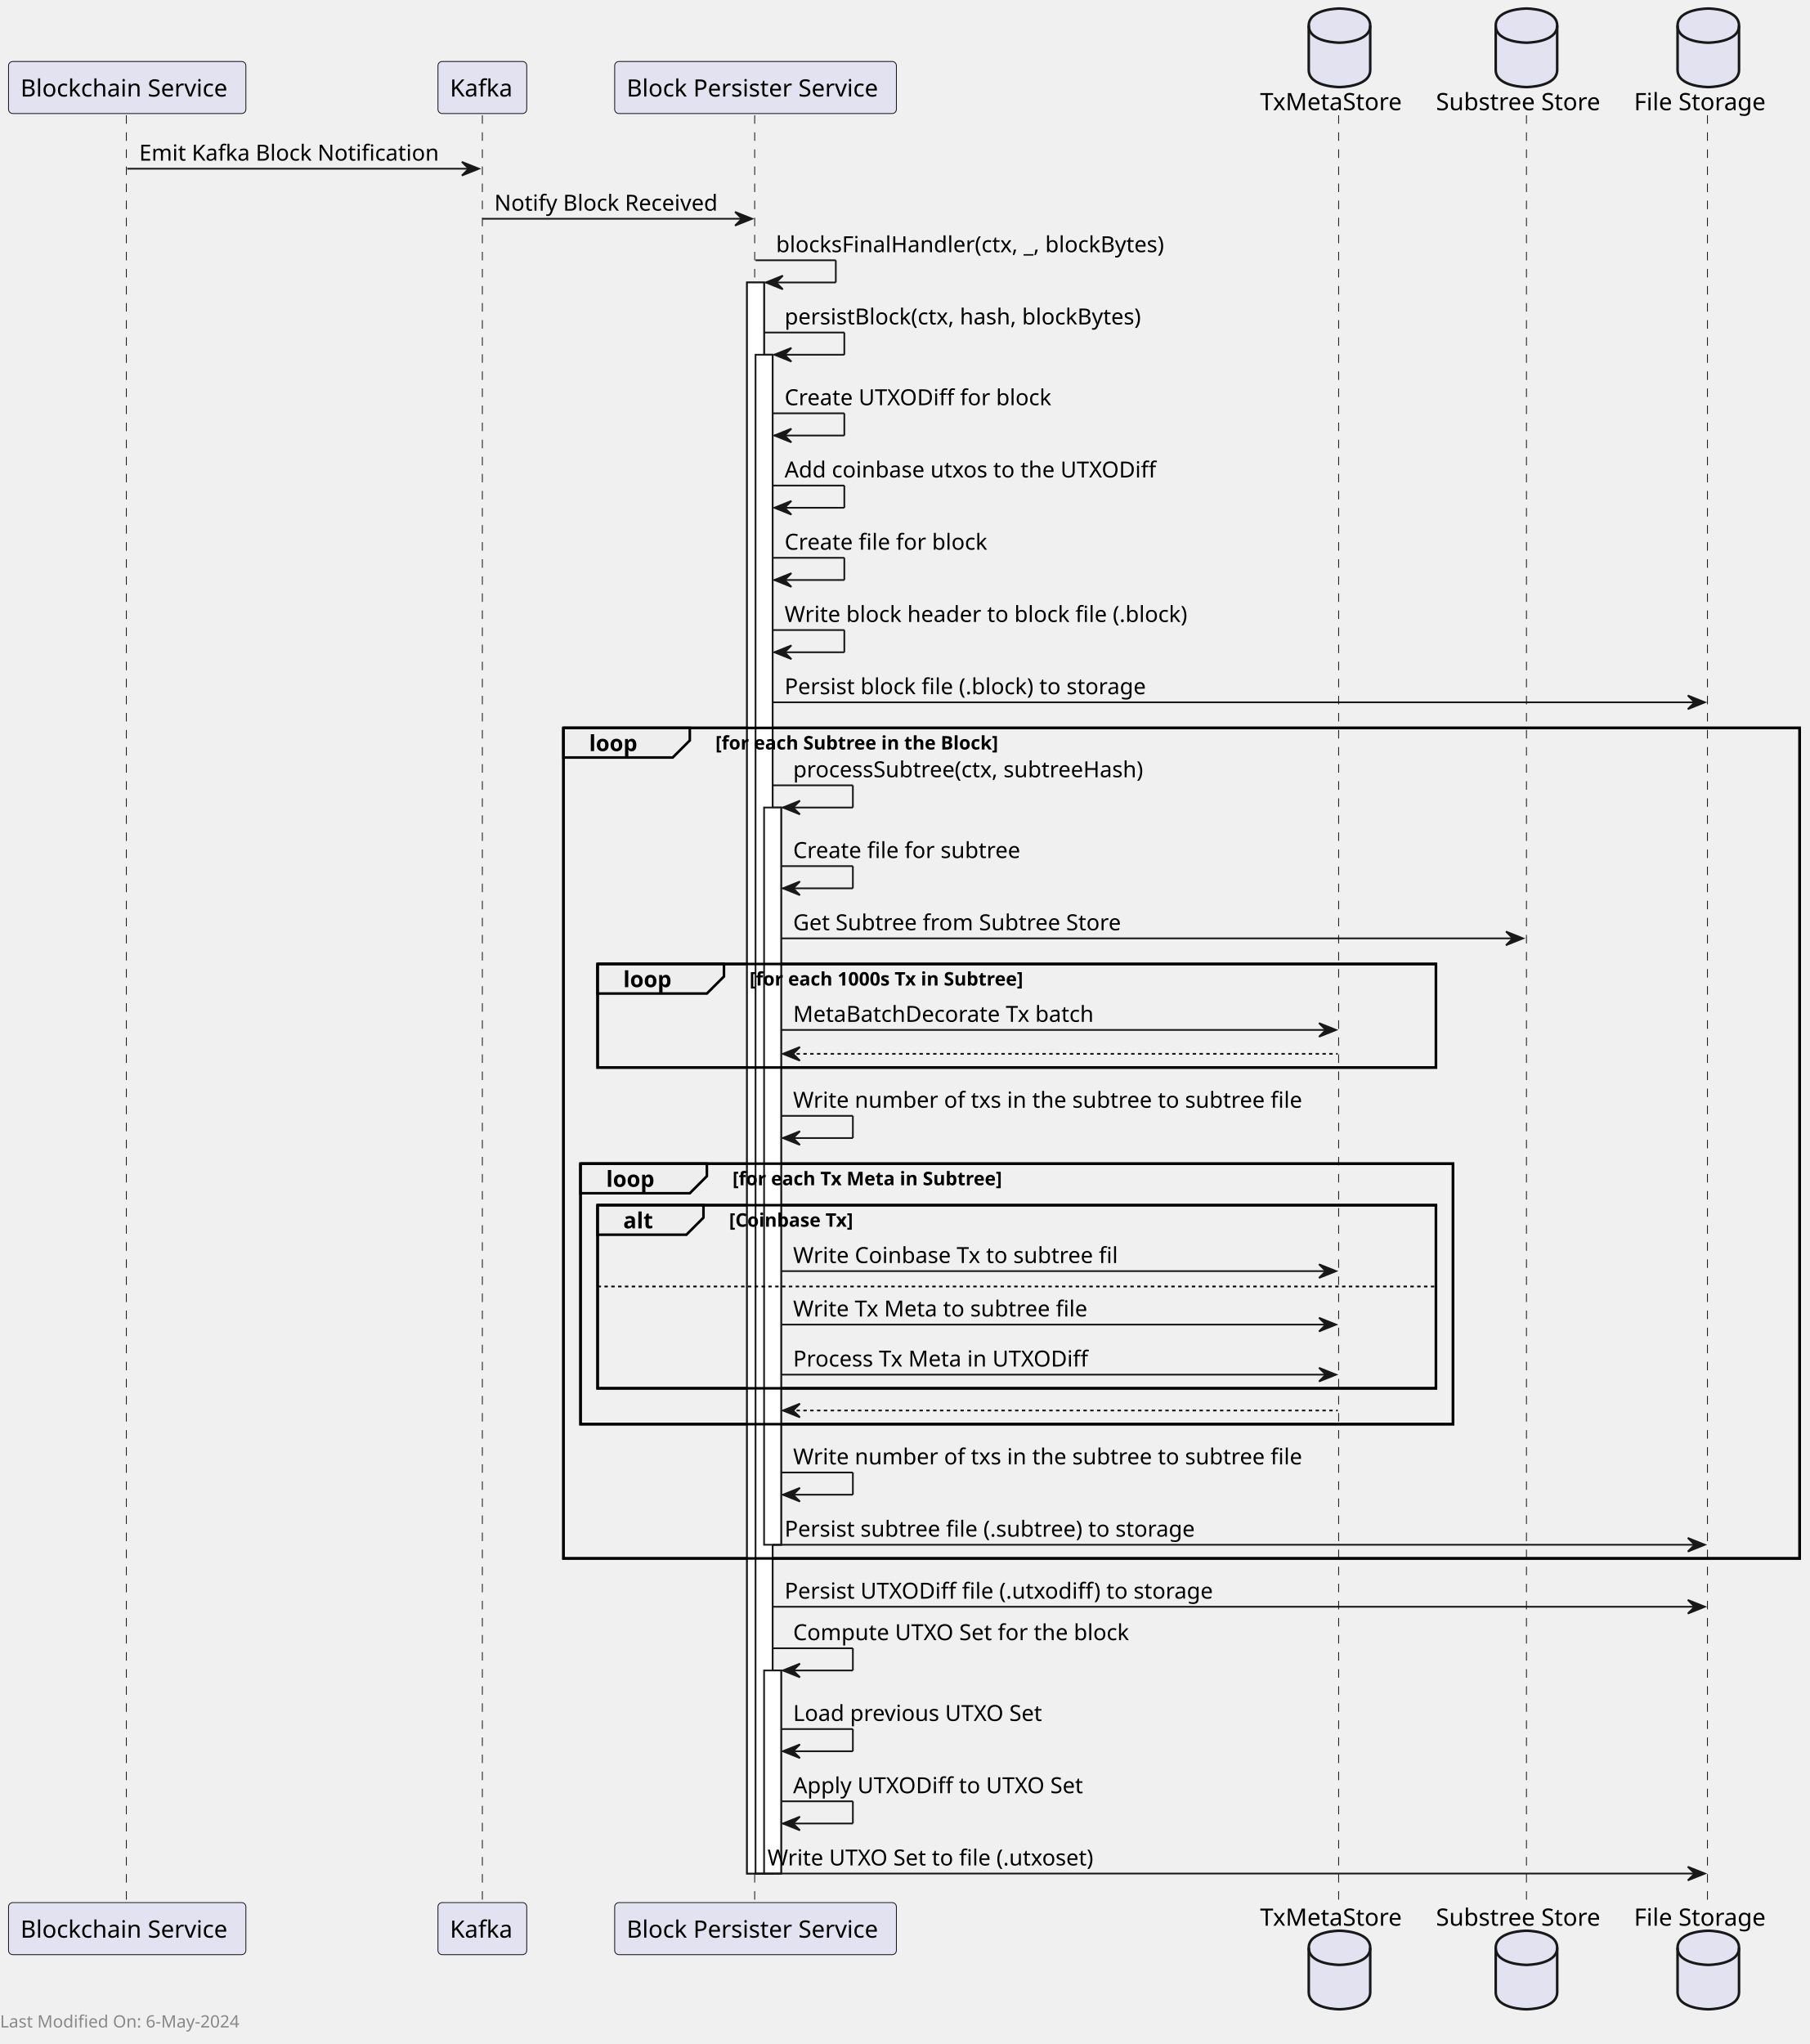
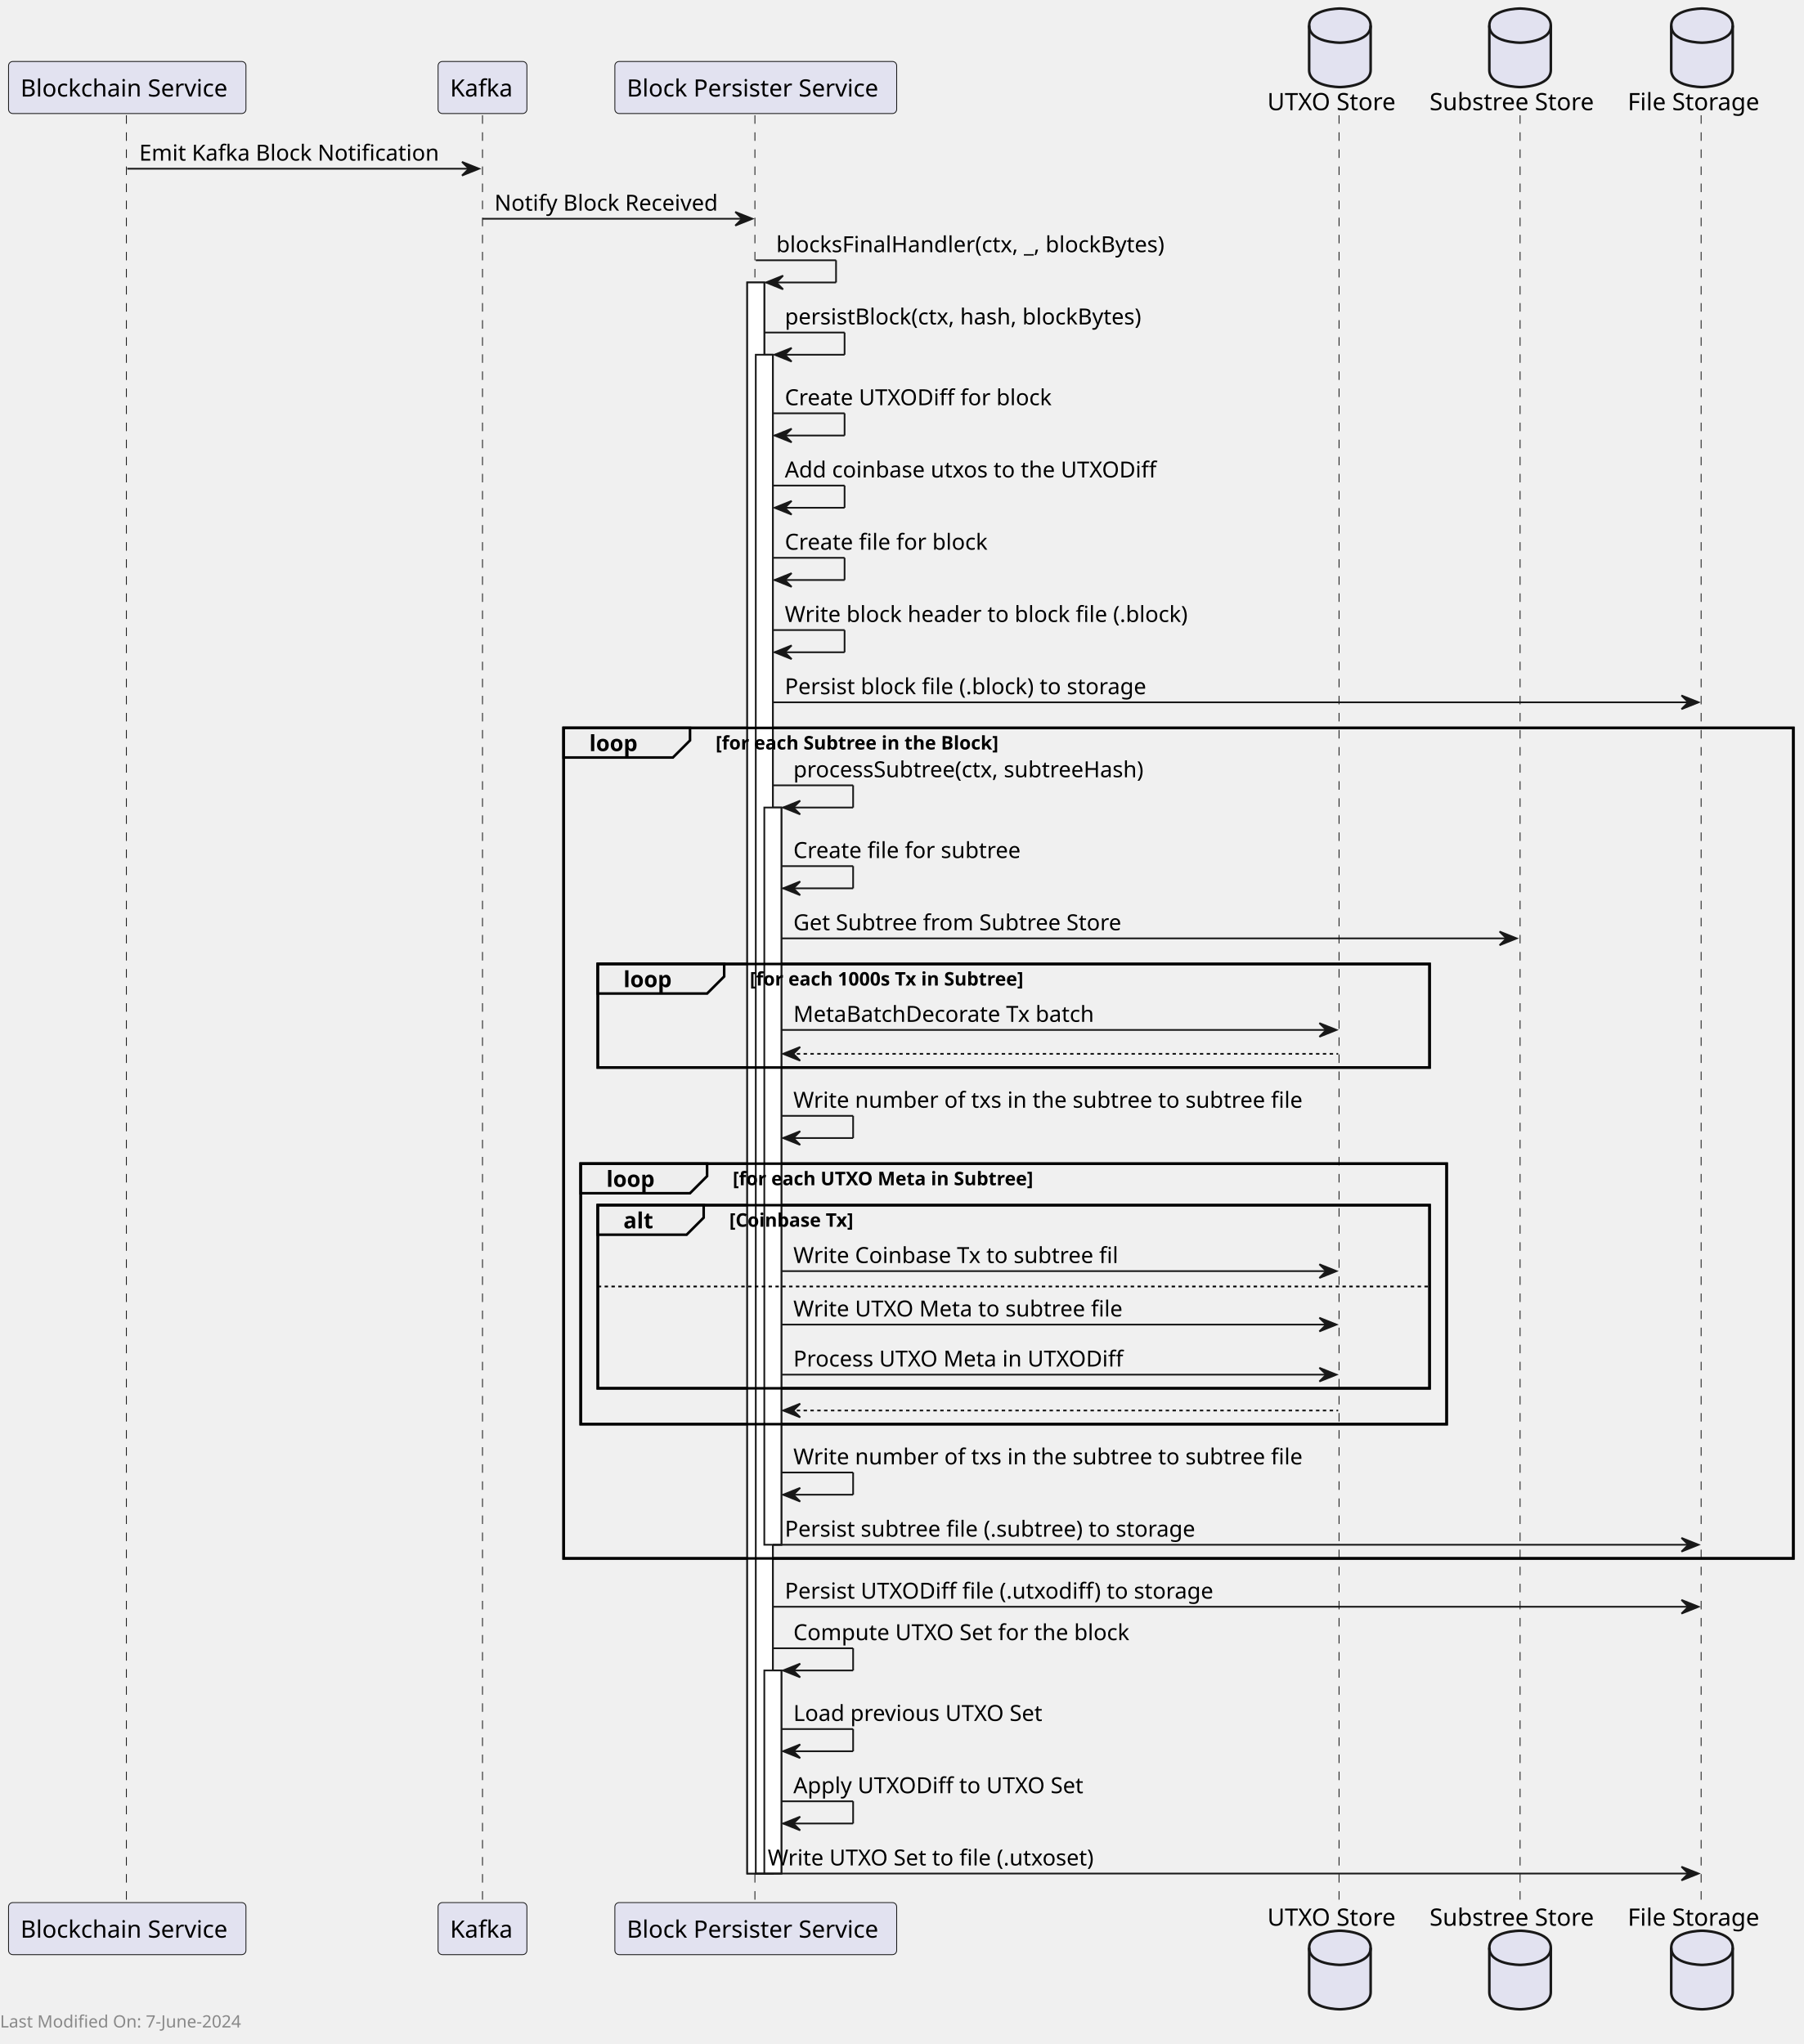
- <svg xmlns="http://www.w3.org/2000/svg" contentStyleType="text/css" height="1197px" preserveAspectRatio="none" style="width:1060px;height:1197px;background:#FFFFFF;" version="1.1" viewBox="0 0 1060 1197" width="1060px" zoomAndPan="magnify">
-   <defs />
-   <g>
-     <rect fill="#FFFFFF" height="931.764" style="stroke:#181818;stroke-width:1.0;" width="10" x="437.5" y="165.42" />
-     <rect fill="#FFFFFF" height="889.453" style="stroke:#181818;stroke-width:1.0;" width="10" x="442.5" y="207.731" />
-     <rect fill="#FFFFFF" height="431.727" style="stroke:#181818;stroke-width:1.0;" width="10" x="447.5" y="472.904" />
-     <rect fill="#FFFFFF" height="118.932" style="stroke:#181818;stroke-width:1.0;" width="10" x="447.5" y="978.252" />
-     <rect fill="none" height="486.348" style="stroke:#000000;stroke-width:1.5;" width="724" x="330" y="426.283" />
-     <rect fill="none" height="60.621" style="stroke:#000000;stroke-width:1.5;" width="491" x="350" y="564.525" />
-     <rect fill="none" height="152.553" style="stroke:#000000;stroke-width:1.5;" width="511" x="340" y="681.457" />
-     <rect fill="none" height="107.242" style="stroke:#000000;stroke-width:1.5;" width="491" x="350" y="705.768" />
-     <line style="stroke:#181818;stroke-width:0.5;stroke-dasharray:5.0,5.0;" x1="74" x2="74" y1="67.488" y2="1115.184" />
-     <line style="stroke:#181818;stroke-width:0.5;stroke-dasharray:5.0,5.0;" x1="282.5" x2="282.5" y1="67.488" y2="1115.184" />
-     <line style="stroke:#181818;stroke-width:0.5;stroke-dasharray:5.0,5.0;" x1="442" x2="442" y1="67.488" y2="1115.184" />
-     <line style="stroke:#181818;stroke-width:0.5;stroke-dasharray:5.0,5.0;" x1="784" x2="784" y1="67.488" y2="1115.184" />
-     <line style="stroke:#181818;stroke-width:0.5;stroke-dasharray:5.0,5.0;" x1="894" x2="894" y1="67.488" y2="1115.184" />
-     <line style="stroke:#181818;stroke-width:0.5;stroke-dasharray:5.0,5.0;" x1="1000" x2="1000" y1="67.488" y2="1115.184" />
-     <rect fill="#E2E2F0" height="30.488" rx="2.5" ry="2.5" style="stroke:#181818;stroke-width:0.5;" width="139" x="5" y="36" />
-     <text fill="#000000" font-family="sans-serif" font-size="14" lengthAdjust="spacing" textLength="125" x="12" y="56.535">Blockchain Service</text>
-     <rect fill="#E2E2F0" height="30.488" rx="2.5" ry="2.5" style="stroke:#181818;stroke-width:0.5;" width="139" x="5" y="1114.184" />
-     <text fill="#000000" font-family="sans-serif" font-size="14" lengthAdjust="spacing" textLength="125" x="12" y="1134.719">Blockchain Service</text>
-     <rect fill="#E2E2F0" height="30.488" rx="2.5" ry="2.5" style="stroke:#181818;stroke-width:0.5;" width="52" x="256.5" y="36" />
-     <text fill="#000000" font-family="sans-serif" font-size="14" lengthAdjust="spacing" textLength="38" x="263.5" y="56.535">Kafka</text>
-     <rect fill="#E2E2F0" height="30.488" rx="2.5" ry="2.5" style="stroke:#181818;stroke-width:0.5;" width="52" x="256.5" y="1114.184" />
-     <text fill="#000000" font-family="sans-serif" font-size="14" lengthAdjust="spacing" textLength="38" x="263.5" y="1134.719">Kafka</text>
-     <rect fill="#E2E2F0" height="30.488" rx="2.5" ry="2.5" style="stroke:#181818;stroke-width:0.5;" width="165" x="360" y="36" />
-     <text fill="#000000" font-family="sans-serif" font-size="14" lengthAdjust="spacing" textLength="151" x="367" y="56.535">Block Persister Service</text>
-     <rect fill="#E2E2F0" height="30.488" rx="2.5" ry="2.5" style="stroke:#181818;stroke-width:0.5;" width="165" x="360" y="1114.184" />
-     <text fill="#000000" font-family="sans-serif" font-size="14" lengthAdjust="spacing" textLength="151" x="367" y="1134.719">Block Persister Service</text>
-     <text fill="#000000" font-family="sans-serif" font-size="14" lengthAdjust="spacing" textLength="87" x="738" y="64.535">TxMetaStore</text>
-     <path d="M766.5,15 C766.5,5 784.5,5 784.5,5 C784.5,5 802.5,5 802.5,15 L802.5,41 C802.5,51 784.5,51 784.5,51 C784.5,51 766.5,51 766.5,41 L766.5,15 " fill="#E2E2F0" style="stroke:#181818;stroke-width:1.5;" />
-     <path d="M766.5,15 C766.5,25 784.5,25 784.5,25 C784.5,25 802.5,25 802.5,15 " fill="none" style="stroke:#181818;stroke-width:1.5;" />
-     <text fill="#000000" font-family="sans-serif" font-size="14" lengthAdjust="spacing" textLength="87" x="738" y="1127.719">TxMetaStore</text>
-     <path d="M766.5,1140.672 C766.5,1130.672 784.5,1130.672 784.5,1130.672 C784.5,1130.672 802.5,1130.672 802.5,1140.672 L802.5,1166.672 C802.5,1176.672 784.5,1176.672 784.5,1176.672 C784.5,1176.672 766.5,1176.672 766.5,1166.672 L766.5,1140.672 " fill="#E2E2F0" style="stroke:#181818;stroke-width:1.5;" />
-     <path d="M766.5,1140.672 C766.5,1150.672 784.5,1150.672 784.5,1150.672 C784.5,1150.672 802.5,1150.672 802.5,1140.672 " fill="none" style="stroke:#181818;stroke-width:1.5;" />
-     <text fill="#000000" font-family="sans-serif" font-size="14" lengthAdjust="spacing" textLength="100" x="841" y="64.535">Substree Store</text>
-     <path d="M876,15 C876,5 894,5 894,5 C894,5 912,5 912,15 L912,41 C912,51 894,51 894,51 C894,51 876,51 876,41 L876,15 " fill="#E2E2F0" style="stroke:#181818;stroke-width:1.5;" />
-     <path d="M876,15 C876,25 894,25 894,25 C894,25 912,25 912,15 " fill="none" style="stroke:#181818;stroke-width:1.5;" />
-     <text fill="#000000" font-family="sans-serif" font-size="14" lengthAdjust="spacing" textLength="100" x="841" y="1127.719">Substree Store</text>
-     <path d="M876,1140.672 C876,1130.672 894,1130.672 894,1130.672 C894,1130.672 912,1130.672 912,1140.672 L912,1166.672 C912,1176.672 894,1176.672 894,1176.672 C894,1176.672 876,1176.672 876,1166.672 L876,1140.672 " fill="#E2E2F0" style="stroke:#181818;stroke-width:1.5;" />
-     <path d="M876,1140.672 C876,1150.672 894,1150.672 894,1150.672 C894,1150.672 912,1150.672 912,1140.672 " fill="none" style="stroke:#181818;stroke-width:1.5;" />
-     <text fill="#000000" font-family="sans-serif" font-size="14" lengthAdjust="spacing" textLength="81" x="957" y="64.535">File Storage</text>
-     <path d="M982.5,15 C982.5,5 1000.5,5 1000.5,5 C1000.5,5 1018.5,5 1018.5,15 L1018.5,41 C1018.5,51 1000.5,51 1000.5,51 C1000.5,51 982.5,51 982.5,41 L982.5,15 " fill="#E2E2F0" style="stroke:#181818;stroke-width:1.5;" />
-     <path d="M982.5,15 C982.5,25 1000.5,25 1000.5,25 C1000.5,25 1018.5,25 1018.5,15 " fill="none" style="stroke:#181818;stroke-width:1.5;" />
-     <text fill="#000000" font-family="sans-serif" font-size="14" lengthAdjust="spacing" textLength="81" x="957" y="1127.719">File Storage</text>
-     <path d="M982.5,1140.672 C982.5,1130.672 1000.5,1130.672 1000.5,1130.672 C1000.5,1130.672 1018.5,1130.672 1018.5,1140.672 L1018.5,1166.672 C1018.5,1176.672 1000.5,1176.672 1000.5,1176.672 C1000.5,1176.672 982.5,1176.672 982.5,1166.672 L982.5,1140.672 " fill="#E2E2F0" style="stroke:#181818;stroke-width:1.5;" />
-     <path d="M982.5,1140.672 C982.5,1150.672 1000.5,1150.672 1000.5,1150.672 C1000.5,1150.672 1018.5,1150.672 1018.5,1140.672 " fill="none" style="stroke:#181818;stroke-width:1.5;" />
-     <rect fill="#FFFFFF" height="931.764" style="stroke:#181818;stroke-width:1.0;" width="10" x="437.5" y="165.42" />
-     <rect fill="#FFFFFF" height="889.453" style="stroke:#181818;stroke-width:1.0;" width="10" x="442.5" y="207.731" />
-     <rect fill="#FFFFFF" height="431.727" style="stroke:#181818;stroke-width:1.0;" width="10" x="447.5" y="472.904" />
-     <rect fill="#FFFFFF" height="118.932" style="stroke:#181818;stroke-width:1.0;" width="10" x="447.5" y="978.252" />
-     <polygon fill="#181818" points="270.5,94.799,280.5,98.799,270.5,102.799,274.5,98.799" style="stroke:#181818;stroke-width:1.0;" />
-     <line style="stroke:#181818;stroke-width:1.0;" x1="74.5" x2="276.5" y1="98.799" y2="98.799" />
-     <text fill="#000000" font-family="sans-serif" font-size="13" lengthAdjust="spacing" textLength="184" x="81.5" y="94.057">Emit Kafka Block Notification</text>
-     <polygon fill="#181818" points="430.5,124.109,440.5,128.109,430.5,132.109,434.5,128.109" style="stroke:#181818;stroke-width:1.0;" />
-     <line style="stroke:#181818;stroke-width:1.0;" x1="282.5" x2="436.5" y1="128.109" y2="128.109" />
-     <text fill="#000000" font-family="sans-serif" font-size="13" lengthAdjust="spacing" textLength="136" x="289.5" y="123.367">Notify Block Received</text>
-     <line style="stroke:#181818;stroke-width:1.0;" x1="442.5" x2="489.5" y1="152.42" y2="152.42" />
-     <line style="stroke:#181818;stroke-width:1.0;" x1="489.5" x2="489.5" y1="152.42" y2="165.42" />
-     <line style="stroke:#181818;stroke-width:1.0;" x1="448.5" x2="489.5" y1="165.42" y2="165.42" />
-     <polygon fill="#181818" points="458.5,161.42,448.5,165.42,458.5,169.42,454.5,165.42" style="stroke:#181818;stroke-width:1.0;" />
-     <text fill="#000000" font-family="sans-serif" font-size="13" lengthAdjust="spacing" textLength="240" x="454.5" y="147.678">blocksFinalHandler(ctx, _, blockBytes)</text>
-     <line style="stroke:#181818;stroke-width:1.0;" x1="447.5" x2="494.5" y1="194.731" y2="194.731" />
-     <line style="stroke:#181818;stroke-width:1.0;" x1="494.5" x2="494.5" y1="194.731" y2="207.731" />
-     <line style="stroke:#181818;stroke-width:1.0;" x1="453.5" x2="494.5" y1="207.731" y2="207.731" />
-     <polygon fill="#181818" points="463.5,203.731,453.5,207.731,463.5,211.731,459.5,207.731" style="stroke:#181818;stroke-width:1.0;" />
-     <text fill="#000000" font-family="sans-serif" font-size="13" lengthAdjust="spacing" textLength="219" x="459.5" y="189.988">persistBlock(ctx, hash, blockBytes)</text>
-     <line style="stroke:#181818;stroke-width:1.0;" x1="452.5" x2="494.5" y1="242.041" y2="242.041" />
-     <line style="stroke:#181818;stroke-width:1.0;" x1="494.5" x2="494.5" y1="242.041" y2="255.041" />
-     <line style="stroke:#181818;stroke-width:1.0;" x1="453.5" x2="494.5" y1="255.041" y2="255.041" />
-     <polygon fill="#181818" points="463.5,251.041,453.5,255.041,463.5,259.041,459.5,255.041" style="stroke:#181818;stroke-width:1.0;" />
-     <text fill="#000000" font-family="sans-serif" font-size="13" lengthAdjust="spacing" textLength="164" x="459.5" y="237.299">Create UTXODiff for block</text>
-     <line style="stroke:#181818;stroke-width:1.0;" x1="452.5" x2="494.5" y1="284.352" y2="284.352" />
-     <line style="stroke:#181818;stroke-width:1.0;" x1="494.5" x2="494.5" y1="284.352" y2="297.352" />
-     <line style="stroke:#181818;stroke-width:1.0;" x1="453.5" x2="494.5" y1="297.352" y2="297.352" />
-     <polygon fill="#181818" points="463.5,293.352,453.5,297.352,463.5,301.352,459.5,297.352" style="stroke:#181818;stroke-width:1.0;" />
-     <text fill="#000000" font-family="sans-serif" font-size="13" lengthAdjust="spacing" textLength="229" x="459.5" y="279.609">Add coinbase utxos to the UTXODiff</text>
-     <line style="stroke:#181818;stroke-width:1.0;" x1="452.5" x2="494.5" y1="326.662" y2="326.662" />
-     <line style="stroke:#181818;stroke-width:1.0;" x1="494.5" x2="494.5" y1="326.662" y2="339.662" />
-     <line style="stroke:#181818;stroke-width:1.0;" x1="453.5" x2="494.5" y1="339.662" y2="339.662" />
-     <polygon fill="#181818" points="463.5,335.662,453.5,339.662,463.5,343.662,459.5,339.662" style="stroke:#181818;stroke-width:1.0;" />
-     <text fill="#000000" font-family="sans-serif" font-size="13" lengthAdjust="spacing" textLength="125" x="459.5" y="321.92">Create file for block</text>
-     <line style="stroke:#181818;stroke-width:1.0;" x1="452.5" x2="494.5" y1="368.973" y2="368.973" />
-     <line style="stroke:#181818;stroke-width:1.0;" x1="494.5" x2="494.5" y1="368.973" y2="381.973" />
-     <line style="stroke:#181818;stroke-width:1.0;" x1="453.5" x2="494.5" y1="381.973" y2="381.973" />
-     <polygon fill="#181818" points="463.5,377.973,453.5,381.973,463.5,385.973,459.5,381.973" style="stroke:#181818;stroke-width:1.0;" />
-     <text fill="#000000" font-family="sans-serif" font-size="13" lengthAdjust="spacing" textLength="248" x="459.5" y="364.231">Write block header to block file (.block)</text>
-     <polygon fill="#181818" points="988.5,407.283,998.5,411.283,988.5,415.283,992.5,411.283" style="stroke:#181818;stroke-width:1.0;" />
-     <line style="stroke:#181818;stroke-width:1.0;" x1="452.5" x2="994.5" y1="411.283" y2="411.283" />
-     <text fill="#000000" font-family="sans-serif" font-size="13" lengthAdjust="spacing" textLength="224" x="459.5" y="406.541">Persist block file (.block) to storage</text>
-     <path d="M330,426.283 L404,426.283 L404,433.594 L394,443.594 L330,443.594 L330,426.283 " fill="#EEEEEE" style="stroke:#000000;stroke-width:1.5;" />
-     <rect fill="none" height="486.348" style="stroke:#000000;stroke-width:1.5;" width="724" x="330" y="426.283" />
-     <text fill="#000000" font-family="sans-serif" font-size="13" font-weight="bold" lengthAdjust="spacing" textLength="29" x="345" y="439.852">loop</text>
-     <text fill="#000000" font-family="sans-serif" font-size="11" font-weight="bold" lengthAdjust="spacing" textLength="170" x="419" y="438.918">[for each Subtree in the Block]</text>
-     <line style="stroke:#181818;stroke-width:1.0;" x1="452.5" x2="499.5" y1="459.904" y2="459.904" />
-     <line style="stroke:#181818;stroke-width:1.0;" x1="499.5" x2="499.5" y1="459.904" y2="472.904" />
-     <line style="stroke:#181818;stroke-width:1.0;" x1="458.5" x2="499.5" y1="472.904" y2="472.904" />
-     <polygon fill="#181818" points="468.5,468.904,458.5,472.904,468.5,476.904,464.5,472.904" style="stroke:#181818;stroke-width:1.0;" />
-     <text fill="#000000" font-family="sans-serif" font-size="13" lengthAdjust="spacing" textLength="211" x="464.5" y="455.162">processSubtree(ctx, subtreeHash)</text>
-     <line style="stroke:#181818;stroke-width:1.0;" x1="457.5" x2="499.5" y1="507.215" y2="507.215" />
-     <line style="stroke:#181818;stroke-width:1.0;" x1="499.5" x2="499.5" y1="507.215" y2="520.215" />
-     <line style="stroke:#181818;stroke-width:1.0;" x1="458.5" x2="499.5" y1="520.215" y2="520.215" />
-     <polygon fill="#181818" points="468.5,516.215,458.5,520.215,468.5,524.215,464.5,520.215" style="stroke:#181818;stroke-width:1.0;" />
-     <text fill="#000000" font-family="sans-serif" font-size="13" lengthAdjust="spacing" textLength="137" x="464.5" y="502.473">Create file for subtree</text>
-     <polygon fill="#181818" points="882,545.525,892,549.525,882,553.525,886,549.525" style="stroke:#181818;stroke-width:1.0;" />
-     <line style="stroke:#181818;stroke-width:1.0;" x1="457.5" x2="888" y1="549.525" y2="549.525" />
-     <text fill="#000000" font-family="sans-serif" font-size="13" lengthAdjust="spacing" textLength="193" x="464.5" y="544.783">Get Subtree from Subtree Store</text>
-     <path d="M350,564.525 L424,564.525 L424,571.836 L414,581.836 L350,581.836 L350,564.525 " fill="#EEEEEE" style="stroke:#000000;stroke-width:1.5;" />
-     <rect fill="none" height="60.621" style="stroke:#000000;stroke-width:1.5;" width="491" x="350" y="564.525" />
-     <text fill="#000000" font-family="sans-serif" font-size="13" font-weight="bold" lengthAdjust="spacing" textLength="29" x="365" y="578.094">loop</text>
-     <text fill="#000000" font-family="sans-serif" font-size="11" font-weight="bold" lengthAdjust="spacing" textLength="170" x="439" y="577.16">[for each 1000s Tx in Subtree]</text>
-     <polygon fill="#181818" points="772.5,599.146,782.5,603.146,772.5,607.146,776.5,603.146" style="stroke:#181818;stroke-width:1.0;" />
-     <line style="stroke:#181818;stroke-width:1.0;" x1="457.5" x2="778.5" y1="603.146" y2="603.146" />
-     <text fill="#000000" font-family="sans-serif" font-size="13" lengthAdjust="spacing" textLength="179" x="464.5" y="598.404">MetaBatchDecorate Tx batch</text>
-     <polygon fill="#181818" points="468.5,613.146,458.5,617.146,468.5,621.146,464.5,617.146" style="stroke:#181818;stroke-width:1.0;" />
-     <line style="stroke:#181818;stroke-width:1.0;stroke-dasharray:2.0,2.0;" x1="462.5" x2="783.5" y1="617.146" y2="617.146" />
-     <line style="stroke:#181818;stroke-width:1.0;" x1="457.5" x2="499.5" y1="653.457" y2="653.457" />
-     <line style="stroke:#181818;stroke-width:1.0;" x1="499.5" x2="499.5" y1="653.457" y2="666.457" />
-     <line style="stroke:#181818;stroke-width:1.0;" x1="458.5" x2="499.5" y1="666.457" y2="666.457" />
-     <polygon fill="#181818" points="468.5,662.457,458.5,666.457,468.5,670.457,464.5,666.457" style="stroke:#181818;stroke-width:1.0;" />
-     <text fill="#000000" font-family="sans-serif" font-size="13" lengthAdjust="spacing" textLength="308" x="464.5" y="648.715">Write number of txs in the subtree to subtree file</text>
-     <path d="M340,681.457 L414,681.457 L414,688.768 L404,698.768 L340,698.768 L340,681.457 " fill="#EEEEEE" style="stroke:#000000;stroke-width:1.5;" />
-     <rect fill="none" height="152.553" style="stroke:#000000;stroke-width:1.5;" width="511" x="340" y="681.457" />
-     <text fill="#000000" font-family="sans-serif" font-size="13" font-weight="bold" lengthAdjust="spacing" textLength="29" x="355" y="695.025">loop</text>
-     <text fill="#000000" font-family="sans-serif" font-size="11" font-weight="bold" lengthAdjust="spacing" textLength="162" x="429" y="694.092">[for each Tx Meta in Subtree]</text>
-     <path d="M350,705.768 L412,705.768 L412,713.078 L402,723.078 L350,723.078 L350,705.768 " fill="#EEEEEE" style="stroke:#000000;stroke-width:1.5;" />
-     <rect fill="none" height="107.242" style="stroke:#000000;stroke-width:1.5;" width="491" x="350" y="705.768" />
-     <text fill="#000000" font-family="sans-serif" font-size="13" font-weight="bold" lengthAdjust="spacing" textLength="17" x="365" y="719.336">alt</text>
-     <text fill="#000000" font-family="sans-serif" font-size="11" font-weight="bold" lengthAdjust="spacing" textLength="77" x="427" y="718.402">[Coinbase Tx]</text>
-     <polygon fill="#181818" points="772.5,740.389,782.5,744.389,772.5,748.389,776.5,744.389" style="stroke:#181818;stroke-width:1.0;" />
-     <line style="stroke:#181818;stroke-width:1.0;" x1="457.5" x2="778.5" y1="744.389" y2="744.389" />
-     <text fill="#000000" font-family="sans-serif" font-size="13" lengthAdjust="spacing" textLength="199" x="464.5" y="739.646">Write Coinbase Tx to subtree fil</text>
-     <line style="stroke:#000000;stroke-width:1.0;stroke-dasharray:2.0,2.0;" x1="350" x2="841" y1="753.389" y2="753.389" />
-     <polygon fill="#181818" points="772.5,771.699,782.5,775.699,772.5,779.699,776.5,775.699" style="stroke:#181818;stroke-width:1.0;" />
-     <line style="stroke:#181818;stroke-width:1.0;" x1="457.5" x2="778.5" y1="775.699" y2="775.699" />
-     <text fill="#000000" font-family="sans-serif" font-size="13" lengthAdjust="spacing" textLength="178" x="464.5" y="770.957">Write Tx Meta to subtree file</text>
-     <polygon fill="#181818" points="772.5,801.01,782.5,805.01,772.5,809.01,776.5,805.01" style="stroke:#181818;stroke-width:1.0;" />
-     <line style="stroke:#181818;stroke-width:1.0;" x1="457.5" x2="778.5" y1="805.01" y2="805.01" />
-     <text fill="#000000" font-family="sans-serif" font-size="13" lengthAdjust="spacing" textLength="181" x="464.5" y="800.268">Process Tx Meta in UTXODiff</text>
-     <polygon fill="#181818" points="468.5,822.01,458.5,826.01,468.5,830.01,464.5,826.01" style="stroke:#181818;stroke-width:1.0;" />
-     <line style="stroke:#181818;stroke-width:1.0;stroke-dasharray:2.0,2.0;" x1="462.5" x2="783.5" y1="826.01" y2="826.01" />
-     <line style="stroke:#181818;stroke-width:1.0;" x1="457.5" x2="499.5" y1="862.32" y2="862.32" />
-     <line style="stroke:#181818;stroke-width:1.0;" x1="499.5" x2="499.5" y1="862.32" y2="875.32" />
-     <line style="stroke:#181818;stroke-width:1.0;" x1="458.5" x2="499.5" y1="875.32" y2="875.32" />
-     <polygon fill="#181818" points="468.5,871.32,458.5,875.32,468.5,879.32,464.5,875.32" style="stroke:#181818;stroke-width:1.0;" />
-     <text fill="#000000" font-family="sans-serif" font-size="13" lengthAdjust="spacing" textLength="308" x="464.5" y="857.578">Write number of txs in the subtree to subtree file</text>
-     <polygon fill="#181818" points="988.5,900.631,998.5,904.631,988.5,908.631,992.5,904.631" style="stroke:#181818;stroke-width:1.0;" />
-     <line style="stroke:#181818;stroke-width:1.0;" x1="452.5" x2="994.5" y1="904.631" y2="904.631" />
-     <text fill="#000000" font-family="sans-serif" font-size="13" lengthAdjust="spacing" textLength="248" x="459.5" y="899.889">Persist subtree file (.subtree) to storage</text>
-     <polygon fill="#181818" points="988.5,936.941,998.5,940.941,988.5,944.941,992.5,940.941" style="stroke:#181818;stroke-width:1.0;" />
-     <line style="stroke:#181818;stroke-width:1.0;" x1="452.5" x2="994.5" y1="940.941" y2="940.941" />
-     <text fill="#000000" font-family="sans-serif" font-size="13" lengthAdjust="spacing" textLength="268" x="459.5" y="936.199">Persist UTXODiff file  (.utxodiff) to storage</text>
-     <line style="stroke:#181818;stroke-width:1.0;" x1="452.5" x2="499.5" y1="965.252" y2="965.252" />
-     <line style="stroke:#181818;stroke-width:1.0;" x1="499.5" x2="499.5" y1="965.252" y2="978.252" />
-     <line style="stroke:#181818;stroke-width:1.0;" x1="458.5" x2="499.5" y1="978.252" y2="978.252" />
-     <polygon fill="#181818" points="468.5,974.252,458.5,978.252,468.5,982.252,464.5,978.252" style="stroke:#181818;stroke-width:1.0;" />
-     <text fill="#000000" font-family="sans-serif" font-size="13" lengthAdjust="spacing" textLength="204" x="464.5" y="960.51">Compute UTXO Set for the block</text>
-     <line style="stroke:#181818;stroke-width:1.0;" x1="457.5" x2="499.5" y1="1012.562" y2="1012.562" />
-     <line style="stroke:#181818;stroke-width:1.0;" x1="499.5" x2="499.5" y1="1012.562" y2="1025.562" />
-     <line style="stroke:#181818;stroke-width:1.0;" x1="458.5" x2="499.5" y1="1025.562" y2="1025.562" />
-     <polygon fill="#181818" points="468.5,1021.562,458.5,1025.562,468.5,1029.562,464.5,1025.562" style="stroke:#181818;stroke-width:1.0;" />
-     <text fill="#000000" font-family="sans-serif" font-size="13" lengthAdjust="spacing" textLength="150" x="464.5" y="1007.82">Load previous UTXO Set</text>
-     <line style="stroke:#181818;stroke-width:1.0;" x1="457.5" x2="499.5" y1="1054.873" y2="1054.873" />
-     <line style="stroke:#181818;stroke-width:1.0;" x1="499.5" x2="499.5" y1="1054.873" y2="1067.873" />
-     <line style="stroke:#181818;stroke-width:1.0;" x1="458.5" x2="499.5" y1="1067.873" y2="1067.873" />
-     <polygon fill="#181818" points="468.5,1063.873,458.5,1067.873,468.5,1071.873,464.5,1067.873" style="stroke:#181818;stroke-width:1.0;" />
-     <text fill="#000000" font-family="sans-serif" font-size="13" lengthAdjust="spacing" textLength="178" x="464.5" y="1050.131">Apply UTXODiff to UTXO Set</text>
-     <polygon fill="#181818" points="988.5,1093.184,998.5,1097.184,988.5,1101.184,992.5,1097.184" style="stroke:#181818;stroke-width:1.0;" />
-     <line style="stroke:#181818;stroke-width:1.0;" x1="442.5" x2="994.5" y1="1097.184" y2="1097.184" />
-     <text fill="#000000" font-family="sans-serif" font-size="13" lengthAdjust="spacing" textLength="199" x="449.5" y="1092.441">Write UTXO Set to file (.utxoset)</text>
-     <text fill="#888888" font-family="sans-serif" font-size="10" lengthAdjust="spacing" textLength="151" x="0" y="1187.34">Last Modified On: 6-May-2024</text>
+ <svg xmlns="http://www.w3.org/2000/svg" contentStyleType="text/css" height="1197" preserveAspectRatio="none" viewBox="0 0 1056 1197" width="1056" zoomAndPan="magnify">
+   <path d="m437.5 165.42h10v931.764h-10z" fill="#fff" stroke="#181818" />
+   <path d="m442.5 207.731h10v889.453h-10z" fill="#fff" stroke="#181818" />
+   <path d="m447.5 472.904h10v431.727h-10z" fill="#fff" stroke="#181818" />
+   <path d="m447.5 978.252h10v118.932h-10z" fill="#fff" stroke="#181818" />
+   <path d="m330 426.283h720v486.348h-720z" fill="none" stroke="#000" stroke-width="1.5" />
+   <path d="m350 564.525h487v60.621h-487z" fill="none" stroke="#000" stroke-width="1.5" />
+   <path d="m340 681.457h507v152.553h-507z" fill="none" stroke="#000" stroke-width="1.5" />
+   <path d="m350 705.768h487v107.242h-487z" fill="none" stroke="#000" stroke-width="1.5" />
+   <path d="m74 67.488v1047.695" stroke="#181818" stroke-dasharray="5 5" stroke-width=".5" />
+   <path d="m282.5 67.488v1047.695" stroke="#181818" stroke-dasharray="5 5" stroke-width=".5" />
+   <path d="m442 67.488v1047.695" stroke="#181818" stroke-dasharray="5 5" stroke-width=".5" />
+   <path d="m784 67.488v1047.695" stroke="#181818" stroke-dasharray="5 5" stroke-width=".5" />
+   <path d="m890 67.488v1047.695" stroke="#181818" stroke-dasharray="5 5" stroke-width=".5" />
+   <path d="m996 67.488v1047.695" stroke="#181818" stroke-dasharray="5 5" stroke-width=".5" />
+   <rect fill="#e2e2f0" height="30.488" rx="2.5" stroke="#181818" stroke-width=".5" width="139" x="5" y="36" />
+   <text font-family="sans-serif" font-size="14" lengthAdjust="spacing" textLength="125" x="12" y="56.535">Blockchain Service</text>
+   <rect fill="#e2e2f0" height="30.488" rx="2.5" stroke="#181818" stroke-width=".5" width="139" x="5" y="1114.184" />
+   <text font-family="sans-serif" font-size="14" lengthAdjust="spacing" textLength="125" x="12" y="1134.719">Blockchain Service</text>
+   <rect fill="#e2e2f0" height="30.488" rx="2.5" stroke="#181818" stroke-width=".5" width="52" x="256.5" y="36" />
+   <text font-family="sans-serif" font-size="14" lengthAdjust="spacing" textLength="38" x="263.5" y="56.535">Kafka</text>
+   <rect fill="#e2e2f0" height="30.488" rx="2.5" stroke="#181818" stroke-width=".5" width="52" x="256.5" y="1114.184" />
+   <text font-family="sans-serif" font-size="14" lengthAdjust="spacing" textLength="38" x="263.5" y="1134.719">Kafka</text>
+   <rect fill="#e2e2f0" height="30.488" rx="2.5" stroke="#181818" stroke-width=".5" width="165" x="360" y="36" />
+   <text font-family="sans-serif" font-size="14" lengthAdjust="spacing" textLength="151" x="367" y="56.535">Block Persister Service</text>
+   <rect fill="#e2e2f0" height="30.488" rx="2.5" stroke="#181818" stroke-width=".5" width="165" x="360" y="1114.184" />
+   <text font-family="sans-serif" font-size="14" lengthAdjust="spacing" textLength="151" x="367" y="1134.719">Block Persister Service</text>
+   <text font-family="sans-serif" font-size="14" lengthAdjust="spacing" textLength="79" x="742" y="64.535">UTXO Store</text>
+   <path d="m766.5 15c0-10 18-10 18-10s18 0 18 10v26c0 10-18 10-18 10s-18 0-18-10z" fill="#e2e2f0" stroke="#181818" stroke-width="1.5" />
+   <path d="m766.5 15c0 10 18 10 18 10s18 0 18-10" fill="none" stroke="#181818" stroke-width="1.5" />
+   <text font-family="sans-serif" font-size="14" lengthAdjust="spacing" textLength="79" x="742" y="1127.719">UTXO Store</text>
+   <path d="m766.5 1140.672c0-10 18-10 18-10s18 0 18 10v26c0 10-18 10-18 10s-18 0-18-10z" fill="#e2e2f0" stroke="#181818" stroke-width="1.5" />
+   <path d="m766.5 1140.672c0 10 18 10 18 10s18 0 18-10" fill="none" stroke="#181818" stroke-width="1.5" />
+   <text font-family="sans-serif" font-size="14" lengthAdjust="spacing" textLength="100" x="837" y="64.535">Substree Store</text>
+   <path d="m872 15c0-10 18-10 18-10s18 0 18 10v26c0 10-18 10-18 10s-18 0-18-10z" fill="#e2e2f0" stroke="#181818" stroke-width="1.5" />
+   <path d="m872 15c0 10 18 10 18 10s18 0 18-10" fill="none" stroke="#181818" stroke-width="1.5" />
+   <text font-family="sans-serif" font-size="14" lengthAdjust="spacing" textLength="100" x="837" y="1127.719">Substree Store</text>
+   <path d="m872 1140.672c0-10 18-10 18-10s18 0 18 10v26c0 10-18 10-18 10s-18 0-18-10z" fill="#e2e2f0" stroke="#181818" stroke-width="1.5" />
+   <path d="m872 1140.672c0 10 18 10 18 10s18 0 18-10" fill="none" stroke="#181818" stroke-width="1.5" />
+   <text font-family="sans-serif" font-size="14" lengthAdjust="spacing" textLength="81" x="953" y="64.535">File Storage</text>
+   <path d="m978.5 15c0-10 18-10 18-10s18 0 18 10v26c0 10-18 10-18 10s-18 0-18-10z" fill="#e2e2f0" stroke="#181818" stroke-width="1.5" />
+   <path d="m978.5 15c0 10 18 10 18 10s18 0 18-10" fill="none" stroke="#181818" stroke-width="1.5" />
+   <text font-family="sans-serif" font-size="14" lengthAdjust="spacing" textLength="81" x="953" y="1127.719">File Storage</text>
+   <g stroke="#181818">
+     <path d="m978.5 1140.672c0-10 18-10 18-10s18 0 18 10v26c0 10-18 10-18 10s-18 0-18-10z" fill="#e2e2f0" stroke-width="1.5" />
+     <path d="m978.5 1140.672c0 10 18 10 18 10s18 0 18-10" fill="none" stroke-width="1.5" />
+     <path d="m437.5 165.42h10v931.764h-10z" fill="#fff" />
+     <path d="m442.5 207.731h10v889.453h-10z" fill="#fff" />
+     <path d="m447.5 472.904h10v431.727h-10z" fill="#fff" />
+     <path d="m447.5 978.252h10v118.932h-10z" fill="#fff" />
+     <path d="m270.5 94.799 10 4-10 4 4-4z" fill="#181818" />
+     <path d="m74.5 98.799h202" />
  </g>
+   <text font-family="sans-serif" font-size="13" lengthAdjust="spacing" textLength="184" x="81.5" y="94.057">Emit Kafka Block Notification</text>
+   <path d="m430.5 124.109 10 4-10 4 4-4z" fill="#181818" stroke="#181818" />
+   <path d="m282.5 128.109h154" stroke="#181818" />
+   <text font-family="sans-serif" font-size="13" lengthAdjust="spacing" textLength="136" x="289.5" y="123.367">Notify Block Received</text>
+   <path d="m442.5 152.42h47" stroke="#181818" />
+   <path d="m489.5 152.42v13" stroke="#181818" />
+   <path d="m448.5 165.42h41" stroke="#181818" />
+   <path d="m458.5 161.42-10 4 10 4-4-4z" fill="#181818" stroke="#181818" />
+   <text font-family="sans-serif" font-size="13" lengthAdjust="spacing" textLength="240" x="454.5" y="147.678">blocksFinalHandler(ctx, _, blockBytes)</text>
+   <path d="m447.5 194.731h47" stroke="#181818" />
+   <path d="m494.5 194.731v13" stroke="#181818" />
+   <path d="m453.5 207.731h41" stroke="#181818" />
+   <path d="m463.5 203.731-10 4 10 4-4-4z" fill="#181818" stroke="#181818" />
+   <text font-family="sans-serif" font-size="13" lengthAdjust="spacing" textLength="219" x="459.5" y="189.988">persistBlock(ctx, hash, blockBytes)</text>
+   <path d="m452.5 242.041h42" stroke="#181818" />
+   <path d="m494.5 242.041v13" stroke="#181818" />
+   <path d="m453.5 255.041h41" stroke="#181818" />
+   <path d="m463.5 251.041-10 4 10 4-4-4z" fill="#181818" stroke="#181818" />
+   <text font-family="sans-serif" font-size="13" lengthAdjust="spacing" textLength="164" x="459.5" y="237.299">Create UTXODiff for block</text>
+   <path d="m452.5 284.352h42" stroke="#181818" />
+   <path d="m494.5 284.352v13" stroke="#181818" />
+   <path d="m453.5 297.352h41" stroke="#181818" />
+   <path d="m463.5 293.352-10 4 10 4-4-4z" fill="#181818" stroke="#181818" />
+   <text font-family="sans-serif" font-size="13" lengthAdjust="spacing" textLength="229" x="459.5" y="279.609">Add coinbase utxos to the UTXODiff</text>
+   <path d="m452.5 326.662h42" stroke="#181818" />
+   <path d="m494.5 326.662v13" stroke="#181818" />
+   <path d="m453.5 339.662h41" stroke="#181818" />
+   <path d="m463.5 335.662-10 4 10 4-4-4z" fill="#181818" stroke="#181818" />
+   <text font-family="sans-serif" font-size="13" lengthAdjust="spacing" textLength="125" x="459.5" y="321.92">Create file for block</text>
+   <path d="m452.5 368.973h42" stroke="#181818" />
+   <path d="m494.5 368.973v13" stroke="#181818" />
+   <path d="m453.5 381.973h41" stroke="#181818" />
+   <path d="m463.5 377.973-10 4 10 4-4-4z" fill="#181818" stroke="#181818" />
+   <text font-family="sans-serif" font-size="13" lengthAdjust="spacing" textLength="248" x="459.5" y="364.231">Write block header to block file (.block)</text>
+   <path d="m984.5 407.283 10 4-10 4 4-4z" fill="#181818" stroke="#181818" />
+   <path d="m452.5 411.283h538" stroke="#181818" />
+   <text font-family="sans-serif" font-size="13" lengthAdjust="spacing" textLength="224" x="459.5" y="406.541">Persist block file (.block) to storage</text>
+   <path d="m330 426.283h74v7.311l-10 10h-64z" fill="#eee" stroke="#000" stroke-width="1.5" />
+   <path d="m330 426.283h720v486.348h-720z" fill="none" stroke="#000" stroke-width="1.5" />
+   <text font-family="sans-serif" font-size="13" font-weight="bold" lengthAdjust="spacing" textLength="29" x="345" y="439.852">loop</text>
+   <text font-family="sans-serif" font-size="11" font-weight="bold" lengthAdjust="spacing" textLength="170" x="419" y="438.918">[for each Subtree in the Block]</text>
+   <path d="m452.5 459.904h47" stroke="#181818" />
+   <path d="m499.5 459.904v13" stroke="#181818" />
+   <path d="m458.5 472.904h41" stroke="#181818" />
+   <path d="m468.5 468.904-10 4 10 4-4-4z" fill="#181818" stroke="#181818" />
+   <text font-family="sans-serif" font-size="13" lengthAdjust="spacing" textLength="211" x="464.5" y="455.162">processSubtree(ctx, subtreeHash)</text>
+   <path d="m457.5 507.215h42" stroke="#181818" />
+   <path d="m499.5 507.215v13" stroke="#181818" />
+   <path d="m458.5 520.215h41" stroke="#181818" />
+   <path d="m468.5 516.215-10 4 10 4-4-4z" fill="#181818" stroke="#181818" />
+   <text font-family="sans-serif" font-size="13" lengthAdjust="spacing" textLength="137" x="464.5" y="502.473">Create file for subtree</text>
+   <path d="m878 545.525 10 4-10 4 4-4z" fill="#181818" stroke="#181818" />
+   <path d="m457.5 549.525h426.5" stroke="#181818" />
+   <text font-family="sans-serif" font-size="13" lengthAdjust="spacing" textLength="193" x="464.5" y="544.783">Get Subtree from Subtree Store</text>
+   <path d="m350 564.525h74v7.311l-10 10h-64z" fill="#eee" stroke="#000" stroke-width="1.5" />
+   <path d="m350 564.525h487v60.621h-487z" fill="none" stroke="#000" stroke-width="1.5" />
+   <text font-family="sans-serif" font-size="13" font-weight="bold" lengthAdjust="spacing" textLength="29" x="365" y="578.094">loop</text>
+   <text font-family="sans-serif" font-size="11" font-weight="bold" lengthAdjust="spacing" textLength="170" x="439" y="577.16">[for each 1000s Tx in Subtree]</text>
+   <path d="m772.5 599.146 10 4-10 4 4-4z" fill="#181818" stroke="#181818" />
+   <path d="m457.5 603.146h321" stroke="#181818" />
+   <text font-family="sans-serif" font-size="13" lengthAdjust="spacing" textLength="179" x="464.5" y="598.404">MetaBatchDecorate Tx batch</text>
+   <path d="m468.5 613.146-10 4 10 4-4-4z" fill="#181818" stroke="#181818" />
+   <path d="m462.5 617.146h321" stroke="#181818" stroke-dasharray="2 2" />
+   <path d="m457.5 653.457h42" stroke="#181818" />
+   <path d="m499.5 653.457v13" stroke="#181818" />
+   <path d="m458.5 666.457h41" stroke="#181818" />
+   <path d="m468.5 662.457-10 4 10 4-4-4z" fill="#181818" stroke="#181818" />
+   <text font-family="sans-serif" font-size="13" lengthAdjust="spacing" textLength="308" x="464.5" y="648.715">Write number of txs in the subtree to subtree file</text>
+   <path d="m340 681.457h74v7.311l-10 10h-64z" fill="#eee" stroke="#000" stroke-width="1.5" />
+   <path d="m340 681.457h507v152.553h-507z" fill="none" stroke="#000" stroke-width="1.5" />
+   <text font-family="sans-serif" font-size="13" font-weight="bold" lengthAdjust="spacing" textLength="29" x="355" y="695.025">loop</text>
+   <text font-family="sans-serif" font-size="11" font-weight="bold" lengthAdjust="spacing" textLength="180" x="429" y="694.092">[for each UTXO Meta in Subtree]</text>
+   <path d="m350 705.768h62v7.311l-10 10h-52z" fill="#eee" stroke="#000" stroke-width="1.5" />
+   <path d="m350 705.768h487v107.242h-487z" fill="none" stroke="#000" stroke-width="1.5" />
+   <text font-family="sans-serif" font-size="13" font-weight="bold" lengthAdjust="spacing" textLength="17" x="365" y="719.336">alt</text>
+   <text font-family="sans-serif" font-size="11" font-weight="bold" lengthAdjust="spacing" textLength="77" x="427" y="718.402">[Coinbase Tx]</text>
+   <path d="m772.5 740.389 10 4-10 4 4-4z" fill="#181818" stroke="#181818" />
+   <path d="m457.5 744.389h321" stroke="#181818" />
+   <text font-family="sans-serif" font-size="13" lengthAdjust="spacing" textLength="199" x="464.5" y="739.646">Write Coinbase Tx to subtree fil</text>
+   <path d="m350 753.389h487" stroke="#000" stroke-dasharray="2 2" />
+   <path d="m772.5 771.699 10 4-10 4 4-4z" fill="#181818" stroke="#181818" />
+   <path d="m457.5 775.699h321" stroke="#181818" />
+   <text font-family="sans-serif" font-size="13" lengthAdjust="spacing" textLength="197" x="464.5" y="770.957">Write UTXO Meta to subtree file</text>
+   <path d="m772.5 801.01 10 4-10 4 4-4z" fill="#181818" stroke="#181818" />
+   <path d="m457.5 805.01h321" stroke="#181818" />
+   <text font-family="sans-serif" font-size="13" lengthAdjust="spacing" textLength="200" x="464.5" y="800.268">Process UTXO Meta in UTXODiff</text>
+   <path d="m468.5 822.01-10 4 10 4-4-4z" fill="#181818" stroke="#181818" />
+   <path d="m462.5 826.01h321" stroke="#181818" stroke-dasharray="2 2" />
+   <path d="m457.5 862.32h42" stroke="#181818" />
+   <path d="m499.5 862.32v13" stroke="#181818" />
+   <path d="m458.5 875.32h41" stroke="#181818" />
+   <path d="m468.5 871.32-10 4 10 4-4-4z" fill="#181818" stroke="#181818" />
+   <text font-family="sans-serif" font-size="13" lengthAdjust="spacing" textLength="308" x="464.5" y="857.578">Write number of txs in the subtree to subtree file</text>
+   <path d="m984.5 900.631 10 4-10 4 4-4z" fill="#181818" stroke="#181818" />
+   <path d="m452.5 904.631h538" stroke="#181818" />
+   <text font-family="sans-serif" font-size="13" lengthAdjust="spacing" textLength="248" x="459.5" y="899.889">Persist subtree file (.subtree) to storage</text>
+   <path d="m984.5 936.941 10 4-10 4 4-4z" fill="#181818" stroke="#181818" />
+   <path d="m452.5 940.941h538" stroke="#181818" />
+   <text font-family="sans-serif" font-size="13" lengthAdjust="spacing" textLength="268" x="459.5" y="936.199">Persist UTXODiff file (.utxodiff) to storage</text>
+   <path d="m452.5 965.252h47" stroke="#181818" />
+   <path d="m499.5 965.252v13" stroke="#181818" />
+   <path d="m458.5 978.252h41" stroke="#181818" />
+   <path d="m468.5 974.252-10 4 10 4-4-4z" fill="#181818" stroke="#181818" />
+   <text font-family="sans-serif" font-size="13" lengthAdjust="spacing" textLength="204" x="464.5" y="960.51">Compute UTXO Set for the block</text>
+   <path d="m457.5 1012.562h42" stroke="#181818" />
+   <path d="m499.5 1012.562v13" stroke="#181818" />
+   <path d="m458.5 1025.562h41" stroke="#181818" />
+   <path d="m468.5 1021.562-10 4 10 4-4-4z" fill="#181818" stroke="#181818" />
+   <text font-family="sans-serif" font-size="13" lengthAdjust="spacing" textLength="150" x="464.5" y="1007.82">Load previous UTXO Set</text>
+   <path d="m457.5 1054.873h42" stroke="#181818" />
+   <path d="m499.5 1054.873v13" stroke="#181818" />
+   <path d="m458.5 1067.873h41" stroke="#181818" />
+   <path d="m468.5 1063.873-10 4 10 4-4-4z" fill="#181818" stroke="#181818" />
+   <text font-family="sans-serif" font-size="13" lengthAdjust="spacing" textLength="178" x="464.5" y="1050.131">Apply UTXODiff to UTXO Set</text>
+   <path d="m984.5 1093.184 10 4-10 4 4-4z" fill="#181818" stroke="#181818" />
+   <path d="m442.5 1097.184h548" stroke="#181818" />
+   <text font-family="sans-serif" font-size="13" lengthAdjust="spacing" textLength="199" x="449.5" y="1092.441">Write UTXO Set to file (.utxoset)</text>
+   <text fill="#888" font-family="sans-serif" font-size="10" lengthAdjust="spacing" textLength="152" y="1187.34">Last Modified On: 7-June-2024</text>
</svg>
